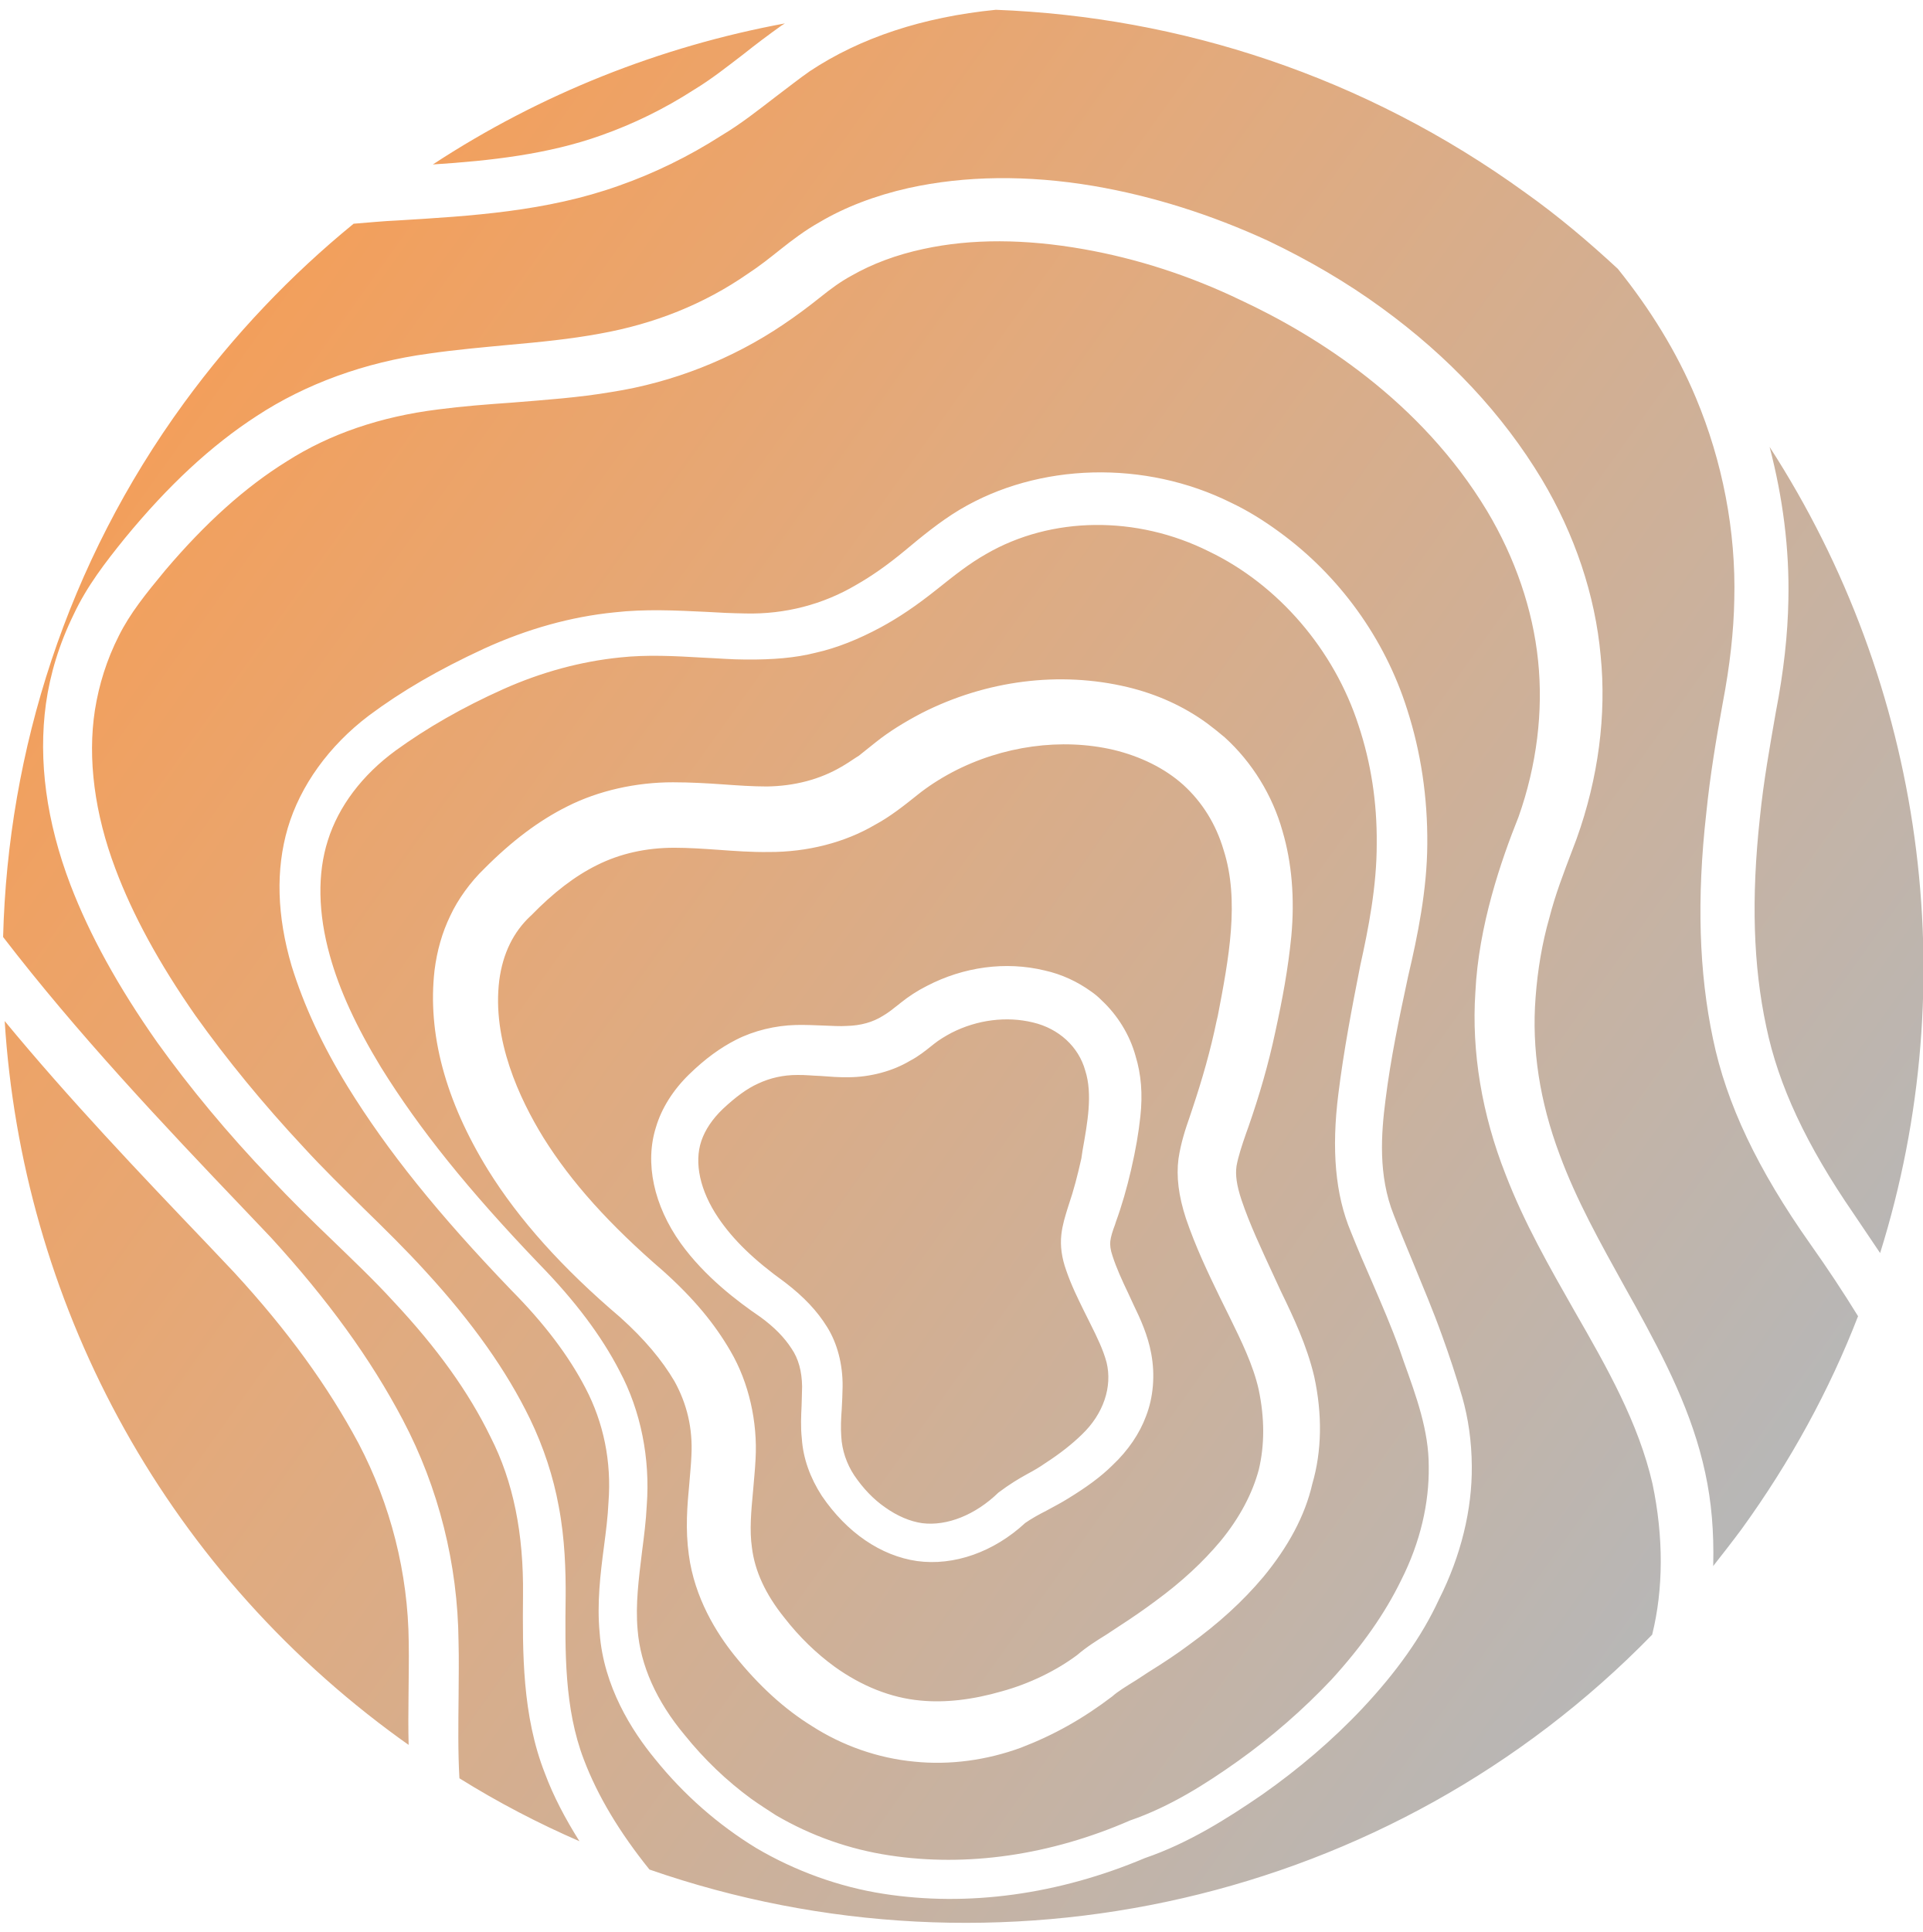
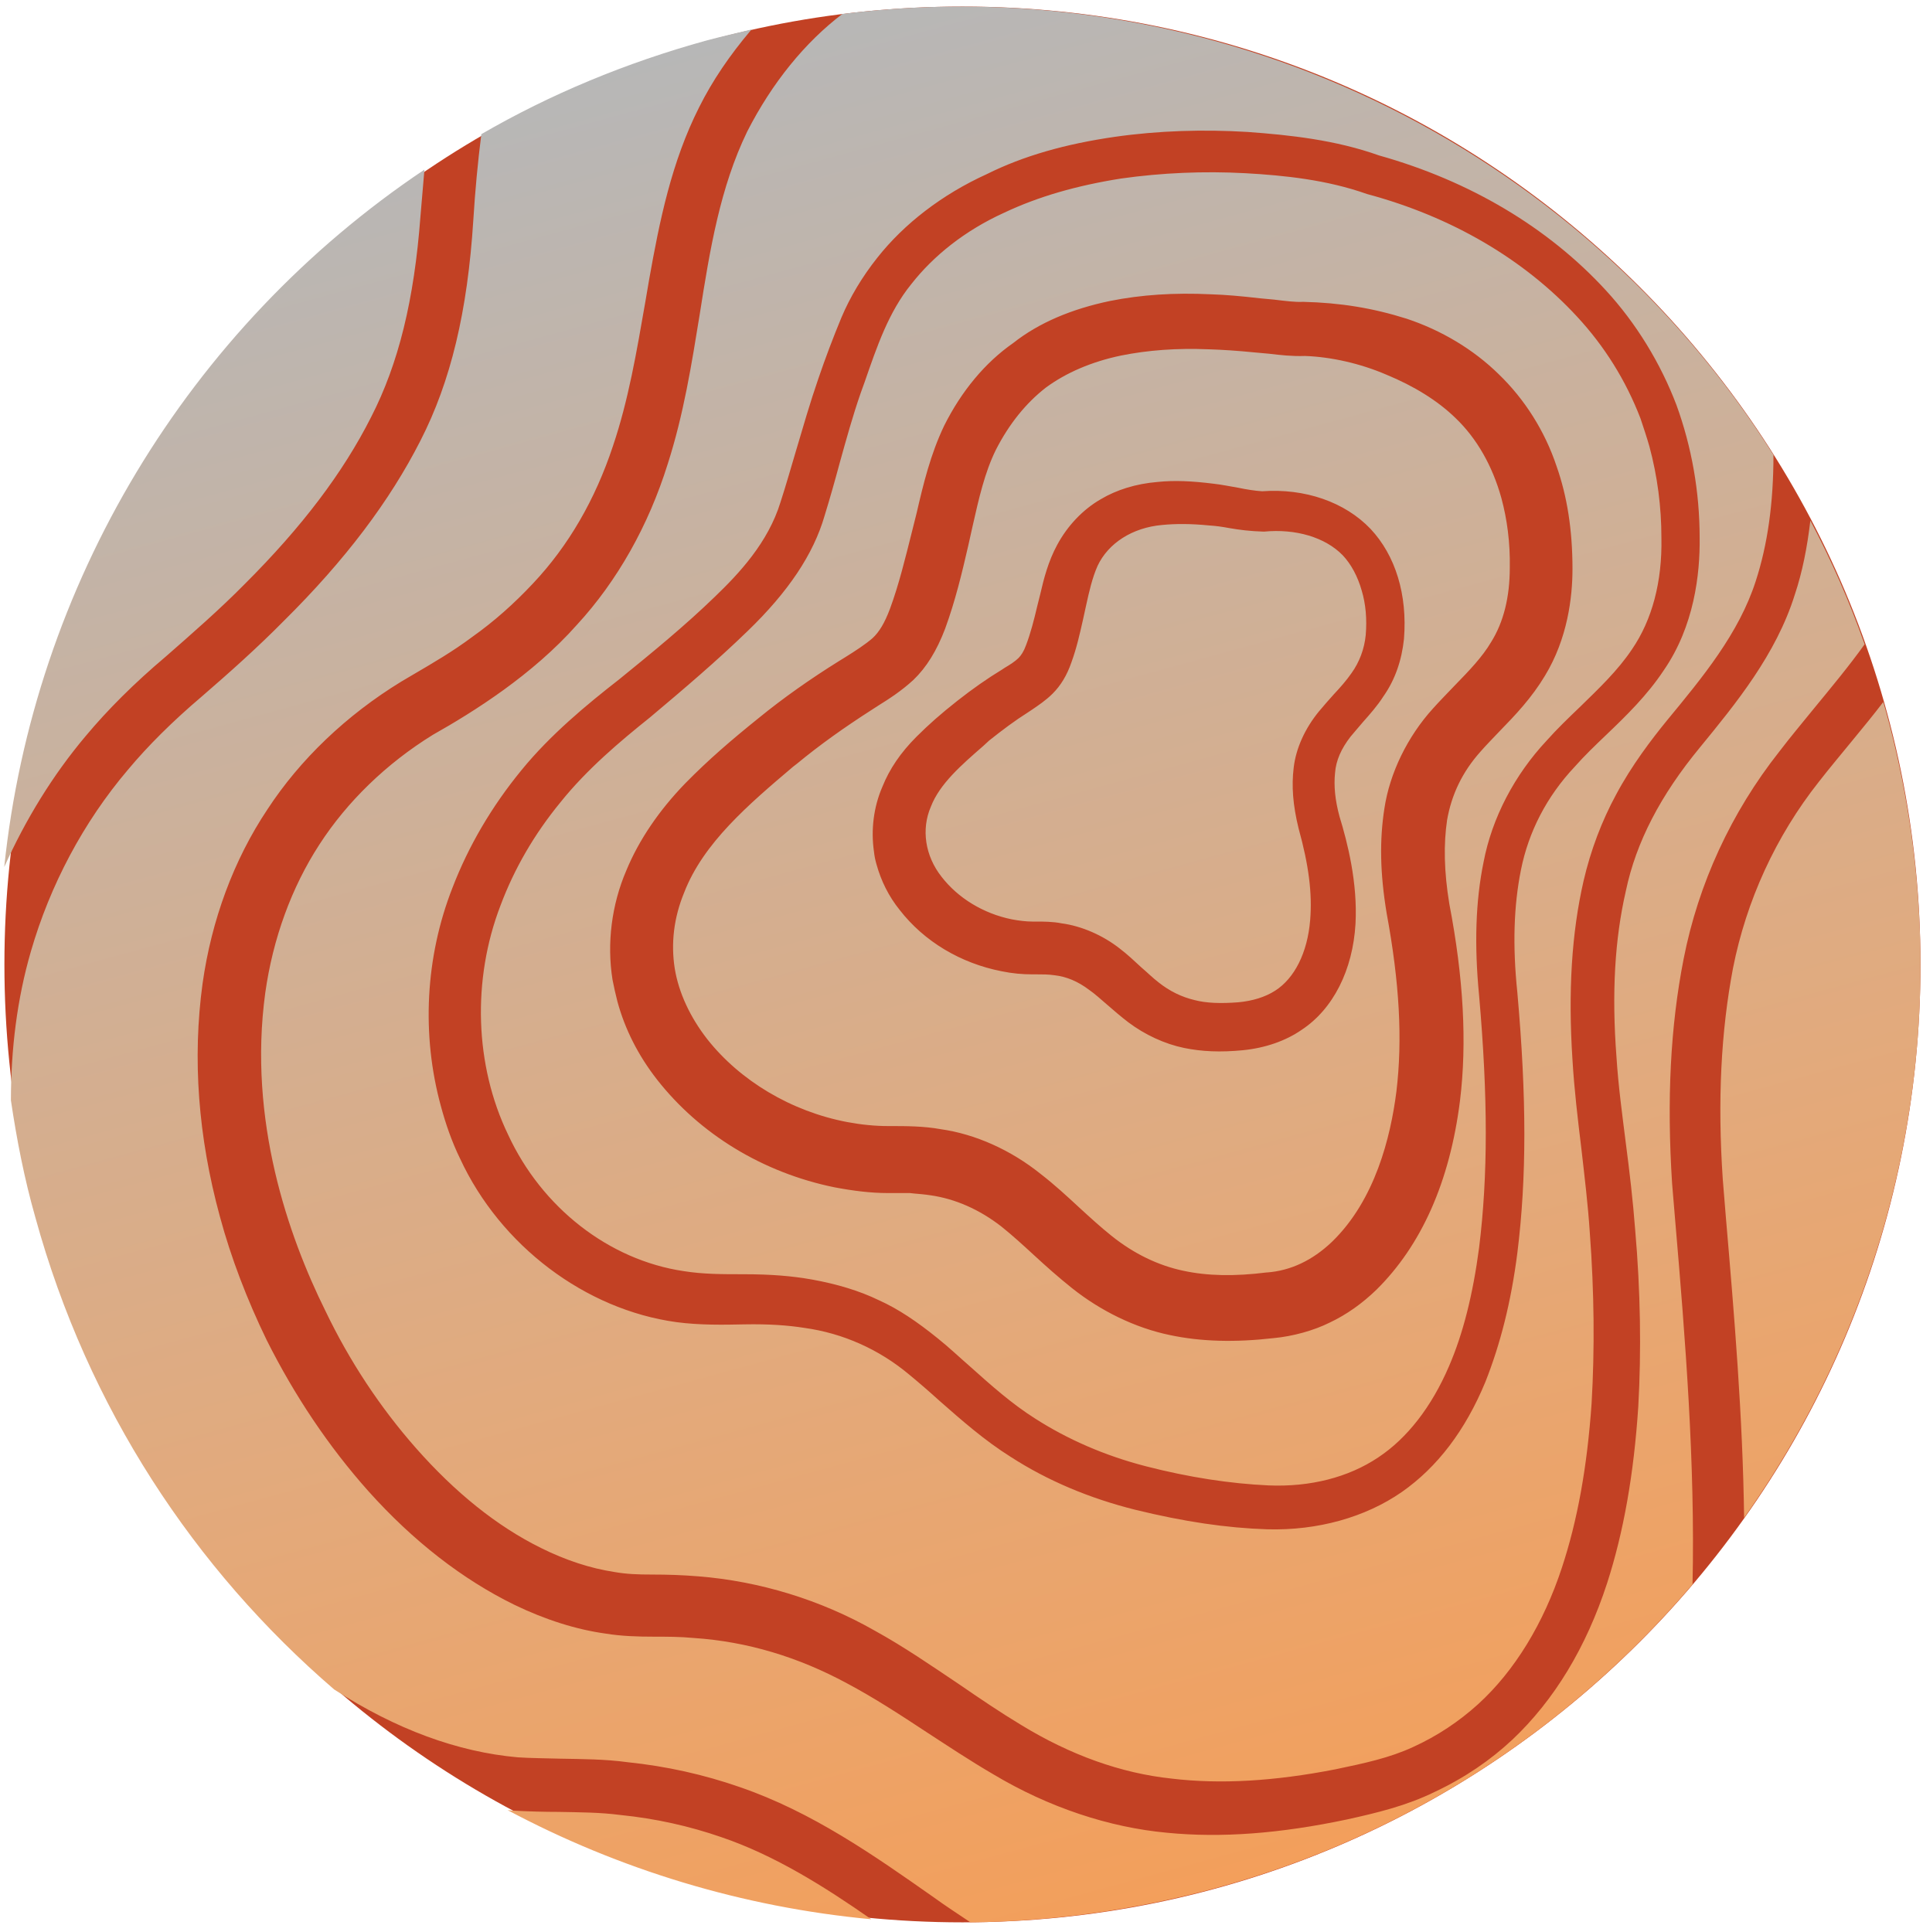
- <svg xmlns="http://www.w3.org/2000/svg" width="210" height="211">
+ <svg xmlns="http://www.w3.org/2000/svg" width="194" height="195" viewBox="0 0 194 195" fill="none">
+   <circle cx="97.128" cy="97.344" r="96.682" transform="rotate(-180 97.1276 97.3439)" fill="#C24124" />
+   <path d="M100.492 45.42C99.371 47.703 98.787 50.3 98.159 53.076L97.71 55.091C97.082 57.822 96.409 60.643 95.377 63.464C94.524 65.703 93.492 67.359 92.191 68.613C90.98 69.733 89.723 70.538 88.646 71.21L87.883 71.703C85.236 73.404 82.768 75.15 80.435 77.076L80.031 77.389C75.544 81.195 70.967 85.09 69.037 90.105C68.005 92.612 67.691 95.209 68.095 97.761C68.499 100.224 69.665 102.687 71.371 104.88C74.691 109.089 79.851 112.179 85.505 113.253C86.941 113.522 88.332 113.656 89.633 113.656L89.903 113.656C91.383 113.656 93.223 113.656 94.928 113.97C98.428 114.462 102.018 116.074 105.024 118.492C106.415 119.566 107.672 120.731 108.883 121.85C110.005 122.88 111.082 123.865 112.204 124.76C114.447 126.551 116.87 127.715 119.383 128.253C121.851 128.79 124.588 128.835 127.819 128.432L127.864 128.432C130.242 128.253 132.441 127.223 134.415 125.342C138.768 121.134 140.338 114.776 140.922 110.164C141.55 104.925 141.236 99.194 139.935 92.165C139.261 88.09 139.217 84.777 139.71 81.598C140.249 78.016 142.044 74.344 144.601 71.523C145.319 70.718 146.082 69.956 146.8 69.195C148.236 67.718 149.582 66.33 150.479 64.807C151.736 62.792 152.364 60.285 152.364 57.285C152.409 54.778 152.095 52.405 151.511 50.256C150.614 47.032 149.044 44.256 146.89 42.196C145.095 40.45 142.717 38.972 139.89 37.808C137.287 36.689 134.326 36.017 131.678 35.928C130.377 35.973 129.21 35.838 128.088 35.704C127.55 35.659 127.101 35.614 126.608 35.57C124.813 35.391 123.377 35.301 121.986 35.256C118.71 35.122 115.838 35.346 113.146 35.883C110.14 36.51 107.582 37.629 105.563 39.107C103.544 40.674 101.838 42.778 100.492 45.42ZM116.826 48.644C118.531 48.465 120.326 48.554 122.479 48.823C123.287 48.912 124.14 49.092 124.947 49.226C125.8 49.405 126.653 49.539 127.37 49.584C131.678 49.271 135.717 50.659 138.319 53.39C140.832 56.076 142.044 60.017 141.685 64.494C141.46 66.643 140.787 68.613 139.62 70.27C138.992 71.255 138.229 72.106 137.556 72.867C137.108 73.404 136.704 73.852 136.3 74.344C135.358 75.553 134.819 76.762 134.729 78.016C134.595 79.314 134.729 80.747 135.178 82.404C135.986 85.045 137.018 89.075 136.794 93.239C136.524 97.896 134.55 101.836 131.364 103.94C129.749 105.06 127.685 105.776 125.441 106C123.153 106.224 121.268 106.134 119.518 105.776C117.544 105.373 115.524 104.433 113.864 103.179C113.101 102.597 112.383 101.97 111.71 101.388C111.082 100.851 110.499 100.313 109.915 99.91C108.794 99.06 107.627 98.567 106.415 98.433C105.787 98.343 105.249 98.343 104.576 98.343L104.172 98.343C103.185 98.343 102.153 98.254 101.076 98.03C96.947 97.224 93.268 95.03 90.8 91.851C89.678 90.463 88.915 88.896 88.467 87.284C88.332 86.836 88.242 86.389 88.197 85.941C87.883 83.792 88.153 81.463 89.05 79.404C89.768 77.613 90.89 75.956 92.505 74.344C93.717 73.135 94.928 72.061 96.633 70.718C98.114 69.553 99.64 68.479 101.12 67.583L101.39 67.404C101.928 67.091 102.467 66.733 102.781 66.419C103.05 66.151 103.319 65.748 103.544 65.121C103.992 63.957 104.351 62.569 104.665 61.225L104.979 59.972C105.338 58.405 105.787 56.658 106.685 55.002C107.717 53.076 109.287 51.42 111.082 50.39C112.653 49.45 114.627 48.823 116.826 48.644ZM72.806 185.43C69.576 184.31 66.165 183.549 62.62 183.191C60.556 182.922 58.582 182.922 56.428 182.878C54.903 182.878 53.287 182.833 51.627 182.743C51.492 182.743 51.358 182.698 51.223 182.698C62.486 188.698 74.96 192.504 87.928 193.713C83.172 190.4 78.191 187.265 72.806 185.43ZM91.967 28.674C89.678 31.495 88.511 34.943 87.255 38.569L86.851 39.689C86.044 42.017 85.415 44.301 84.742 46.718C84.249 48.554 83.755 50.3 83.217 52.047C82.095 55.942 79.537 59.748 75.454 63.688C72.313 66.733 68.992 69.553 65.582 72.419C62.62 74.792 59.255 77.613 56.563 80.971C53.915 84.195 51.896 87.687 50.505 91.403C47.633 98.881 47.903 107.522 51.268 114.507C54.678 121.895 61.454 127.178 68.992 128.297C70.967 128.611 72.851 128.611 75.05 128.611C77.832 128.611 79.941 128.79 81.96 129.148C84.428 129.596 86.717 130.268 88.736 131.253C90.621 132.103 92.505 133.357 94.659 135.103C95.781 135.999 96.813 136.984 97.845 137.879C100.044 139.849 102.108 141.685 104.441 143.163C107.717 145.267 111.486 146.924 115.659 147.998C120.011 149.118 124.14 149.744 127.999 149.924C132.217 150.103 136.076 149.118 139.082 147.103C141.999 145.177 144.467 141.998 146.217 137.924C147.653 134.611 148.64 130.671 149.268 125.924C150.165 118.626 150.165 110.791 149.268 100.493C148.774 95.388 148.909 90.956 149.717 87.016C150.569 82.538 152.858 78.195 156.088 74.747C157.12 73.583 158.287 72.464 159.409 71.389C161.383 69.464 163.268 67.673 164.704 65.524C166.723 62.569 167.755 58.718 167.665 54.285C167.665 51.151 167.261 48.062 166.454 45.062C166.185 44.121 165.87 43.181 165.556 42.241C164.076 38.39 161.922 34.943 159.14 31.943C153.8 26.167 146.486 21.869 137.96 19.585C133.922 18.152 129.659 17.705 125.665 17.481C121.492 17.257 117.274 17.436 113.146 18.018C108.614 18.734 104.755 19.854 101.345 21.466C97.396 23.257 94.21 25.809 91.967 28.674ZM112.024 30.376C115.165 29.749 118.486 29.525 122.21 29.704C123.646 29.749 125.217 29.883 127.146 30.107C127.595 30.152 128.088 30.197 128.582 30.241C129.704 30.376 130.736 30.51 131.499 30.465C135.268 30.555 138.544 31.092 141.954 32.167C145.454 33.331 148.685 35.256 151.242 37.764C153.89 40.316 155.909 43.539 157.076 47.032C158.153 50.077 158.691 53.479 158.691 57.42C158.691 60.285 158.197 64.449 155.909 68.21C154.563 70.449 152.947 72.15 151.332 73.807C150.659 74.523 149.986 75.195 149.403 75.867C147.563 77.926 146.486 80.21 146.037 82.762C145.678 85.18 145.723 87.956 146.261 91.224C147.697 98.702 148.056 105.239 147.338 111.104C146.306 119.298 143.435 125.701 138.903 130.178C137.467 131.566 135.896 132.685 134.191 133.491C132.576 134.297 130.467 134.879 128.537 135.058C124.633 135.506 121.178 135.417 118.037 134.745C114.582 134.029 111.082 132.327 108.165 129.999C106.819 128.924 105.563 127.805 104.396 126.73C103.229 125.656 102.153 124.671 101.031 123.775C98.832 122.074 96.409 120.999 93.896 120.641C93.313 120.552 92.774 120.507 92.236 120.462L91.832 120.417L89.588 120.417C87.883 120.417 86.088 120.193 84.204 119.835C76.98 118.358 70.608 114.462 66.3 108.955C64.415 106.537 63.069 103.895 62.306 101.075C62.127 100.358 61.947 99.597 61.813 98.881C61.23 95.209 61.723 91.314 63.204 87.866C64.46 84.822 66.48 81.822 69.172 79.046C71.505 76.672 73.794 74.703 76.576 72.464C79.044 70.449 81.781 68.524 84.653 66.733L85.236 66.374C86.313 65.703 87.345 65.031 88.063 64.404C88.736 63.778 89.274 62.882 89.813 61.449C90.71 59.031 91.383 56.255 92.056 53.569L92.505 51.778C93.178 48.868 93.896 45.868 95.287 42.957C97.037 39.465 99.415 36.599 102.242 34.629C104.845 32.57 108.165 31.182 112.024 30.376ZM183.55 78.911C179.197 84.418 176.236 90.911 174.89 97.716C173.678 104.119 173.319 111.059 173.858 119.029L174.172 122.88C175.024 132.82 175.877 142.984 176.011 153.192C192.165 130.357 198.313 100.806 190.326 71.792C190.236 71.479 190.146 71.165 190.056 70.852C189.069 72.15 188.037 73.404 187.005 74.658C185.838 76.091 184.627 77.523 183.55 78.911ZM109.601 61.136L109.287 62.569C108.973 63.957 108.659 65.389 108.12 66.867C107.672 68.165 107.044 69.195 106.236 70.001C105.518 70.718 104.755 71.21 104.172 71.613L103.768 71.882C102.422 72.732 101.165 73.673 99.819 74.747L99.236 75.284C97.082 77.165 94.838 79.09 93.941 81.419C92.954 83.702 93.358 86.389 95.018 88.493C96.678 90.642 99.236 92.209 102.108 92.791C102.826 92.926 103.544 93.015 104.172 93.015L104.531 93.015C105.294 93.015 106.236 93.015 107.133 93.194C109.153 93.463 111.306 94.403 113.012 95.746C113.774 96.329 114.492 97 115.165 97.627C115.794 98.164 116.332 98.702 116.915 99.149C118.037 100.045 119.249 100.627 120.55 100.94C121.762 101.254 123.197 101.298 124.947 101.164C126.428 101.03 127.685 100.627 128.672 100C130.646 98.746 131.947 96.149 132.217 92.881C132.441 90.194 132.082 87.329 131.05 83.613C130.467 81.24 130.332 79.314 130.556 77.478C130.781 75.553 131.678 73.538 133.114 71.792C133.608 71.21 134.101 70.628 134.595 70.091C135.268 69.374 135.896 68.658 136.39 67.942C137.197 66.822 137.691 65.479 137.826 64.091C137.96 62.479 137.826 60.957 137.422 59.614C137.018 58.181 136.345 56.927 135.492 56.032C133.742 54.241 130.781 53.345 127.55 53.658C126.114 53.614 125.082 53.479 124.05 53.3C123.332 53.166 122.704 53.076 121.986 53.032C120.191 52.853 118.62 52.853 117.274 52.987C114.268 53.255 111.845 54.823 110.768 57.106C110.229 58.315 109.915 59.703 109.601 61.136ZM170.806 159.908C171.076 147.685 170.088 135.238 169.056 123.193L168.742 119.432C168.204 111.015 168.563 103.627 169.909 96.776C171.39 89.209 174.71 82.001 179.556 75.867C180.678 74.389 181.89 72.956 183.011 71.568C184.851 69.33 186.601 67.225 188.172 65.031C186.646 60.688 184.806 56.524 182.697 52.539C182.383 55.226 181.89 57.733 181.127 60.017C179.242 66.061 175.159 71.031 171.569 75.419C167.576 80.254 165.108 85.001 164.076 89.926C162.954 94.806 162.64 100.269 163.133 106.716C163.313 109.582 163.717 112.537 164.076 115.402C164.435 118.134 164.794 121.178 165.018 124.133C165.556 130.312 165.646 136.312 165.332 141.954C164.883 148.804 163.851 154.625 162.191 159.774C160.082 166.266 156.851 171.594 152.633 175.579C150.435 177.639 147.832 179.43 144.781 180.863C141.954 182.251 138.992 182.967 135.941 183.639C129.165 185.071 123.242 185.519 117.768 184.982C111.935 184.445 105.832 182.43 100.223 179.072C97.845 177.684 95.556 176.161 93.492 174.818C90.71 172.982 88.153 171.326 85.46 169.893C80.569 167.251 75.409 165.684 70.024 165.326C68.633 165.192 67.242 165.192 65.941 165.192C64.46 165.192 62.71 165.147 61.095 164.878C58.178 164.475 55.037 163.49 51.896 161.968C46.691 159.416 41.71 155.565 37.178 150.506C33.185 146.028 29.73 140.879 26.903 135.238C24.928 131.163 23.313 126.954 22.191 122.79C19.992 114.731 19.409 106.851 20.441 99.284C21.338 92.881 23.582 86.792 26.992 81.687C30.268 76.673 34.935 72.195 40.499 68.792L41.486 68.21C43.774 66.867 45.704 65.748 47.678 64.27C49.832 62.748 51.896 60.912 53.781 58.897C57.37 55.091 60.063 50.435 61.858 45.017C63.428 40.361 64.236 35.57 65.133 30.421L65.492 28.316C66.569 22.227 67.781 16.317 70.563 10.809C71.909 8.123 73.614 5.616 75.768 3.063C75.813 3.019 75.813 3.019 75.858 2.974C74.332 3.332 72.806 3.69 71.281 4.093C63.159 6.332 55.531 9.511 48.576 13.541C48.217 16.361 47.947 19.272 47.768 22.182C47.185 31.45 45.48 38.525 42.428 44.48C39.332 50.569 34.845 56.524 28.653 62.658C25.96 65.389 23.088 67.942 20.396 70.27C17.39 72.822 14.922 75.284 12.903 77.702C8.415 82.986 5.05 89.344 3.121 96.015C1.73 100.806 1.101 105.865 1.101 111.059C1.685 114.999 2.447 118.94 3.569 122.88C8.864 142.133 19.633 158.386 33.723 170.52C39.96 174.549 46.197 176.833 52.255 177.37C53.601 177.46 55.037 177.46 56.518 177.505C58.761 177.549 61.05 177.549 63.338 177.863C67.242 178.266 71.056 179.116 74.646 180.37C81.96 182.878 88.197 187.265 94.255 191.519C95.422 192.37 96.678 193.176 97.935 194.026C106.101 193.937 114.403 192.817 122.659 190.579C142.088 185.295 158.601 174.281 170.806 159.908ZM8.64 74.299C10.883 71.613 13.531 68.971 16.762 66.24C19.364 63.957 22.146 61.539 24.704 58.942C30.492 53.166 34.62 47.703 37.447 42.107C40.23 36.689 41.8 30.241 42.428 21.869C42.563 20.302 42.697 18.69 42.832 17.123C18.915 33.152 3.39 59.076 0.428 87.508C2.582 82.717 5.319 78.24 8.64 74.299ZM70.608 31.764C69.8 36.734 68.992 41.838 67.377 46.853C65.447 53.032 62.306 58.629 58.223 63.061C53.736 68.121 47.813 71.837 43.685 74.165C38.973 77.076 35.024 80.926 32.242 85.225C29.415 89.568 27.531 94.761 26.768 100.224C25.018 113.074 29.101 124.76 32.826 132.282C35.294 137.431 38.39 142.088 41.98 146.162C45.928 150.64 50.146 154.043 54.589 156.237C57.101 157.49 59.614 158.296 61.947 158.655C63.204 158.878 64.326 158.923 65.851 158.923C67.287 158.923 68.858 158.968 70.473 159.102C76.665 159.595 82.813 161.475 88.242 164.565C91.249 166.221 94.031 168.147 96.768 169.982C98.922 171.46 100.896 172.803 103.05 174.102C108.031 177.146 113.146 178.982 118.261 179.519C123.153 180.102 128.582 179.788 134.774 178.579C137.781 177.952 140.249 177.415 142.582 176.34C145.05 175.221 147.249 173.744 149.178 171.997C152.858 168.639 155.774 163.848 157.614 158.252C159.185 153.505 160.172 148.088 160.62 141.64C160.935 136.223 160.89 130.447 160.441 124.447C160.261 121.626 159.903 118.716 159.588 115.94C159.229 112.985 158.87 109.985 158.691 106.985C158.242 100.09 158.601 94.179 159.813 88.896C160.531 85.806 161.653 82.851 163.088 80.21C164.659 77.255 166.678 74.613 168.249 72.688C171.794 68.389 175.473 63.957 177.178 58.673C178.39 54.957 178.973 50.748 178.973 45.913C159.229 14.57 122.659 -3.295 85.011 1.407C81.242 4.272 77.922 8.347 75.409 13.272C72.672 18.913 71.64 25.182 70.608 31.764ZM112.518 13.809C116.915 13.182 121.447 13.048 125.89 13.317C130.197 13.63 134.774 14.123 139.172 15.69C148.281 18.242 156.223 22.943 162.056 29.301C165.108 32.614 167.576 36.644 169.191 40.898C170.717 45.107 171.524 49.629 171.524 54.285C171.569 57.912 170.986 63.196 167.89 67.673C166.229 70.18 164.12 72.24 162.056 74.21C160.979 75.24 159.903 76.27 158.915 77.389C156.088 80.389 154.249 83.971 153.486 87.821C152.768 91.403 152.633 95.433 153.127 100.179C154.069 110.791 154.069 118.895 153.127 126.462C152.499 131.387 151.422 135.64 149.896 139.491C147.877 144.372 145.05 148.088 141.46 150.595C137.781 153.147 132.979 154.491 127.909 154.356C123.781 154.222 119.518 153.595 114.582 152.386C109.915 151.222 105.697 149.431 102.018 147.058C99.371 145.401 97.037 143.342 94.794 141.372C93.806 140.476 92.774 139.581 91.742 138.73C88.691 136.178 85.056 134.566 81.197 134.029C79.492 133.76 77.563 133.626 75.14 133.67C73.076 133.715 70.608 133.76 68.274 133.447C59.076 132.193 50.505 125.745 46.422 116.925C45.614 115.268 44.986 113.477 44.492 111.641C42.518 104.433 42.922 96.597 45.659 89.612C47.274 85.404 49.608 81.419 52.614 77.747C55.531 74.165 59.21 71.121 62.486 68.568C65.851 65.837 69.127 63.151 72.133 60.24C74.556 57.912 77.518 54.778 78.774 50.659C79.313 49.002 79.806 47.256 80.3 45.599C81.018 43.181 81.736 40.674 82.588 38.211C83.306 36.107 84.069 34.092 84.922 32.032C85.774 30.018 86.986 27.958 88.556 25.988C91.249 22.585 95.063 19.63 99.595 17.57C103.274 15.735 107.537 14.526 112.518 13.809Z" fill="url(#paint0_linear)" />
  <defs>
-     <linearGradient y2="0.129" x2="0.838" y1="0.873" x1="0.165" id="paint0_linear">
+     <linearGradient id="paint0_linear" x1="71.234" y1="4.14" x2="122.309" y2="190.702" gradientUnits="userSpaceOnUse">
      <stop stop-color="#B7B7B7" />
-       <stop stop-color="#E2AA7D" offset="0.657" />
-       <stop stop-color="#F39F5B" offset="1" />
+       <stop offset="0.657" stop-color="#E2AA7D" />
+       <stop offset="1" stop-color="#F39F5B" />
    </linearGradient>
  </defs>
-   <g>
-     <rect fill="none" id="canvas_background" height="402" width="582" y="-1" x="-1" />
-   </g>
-   <g>
-     <path transform="rotate(-96 105.2374,105.5595) " id="svg_1" fill="url(#paint0_linear)" d="m55.922,132.817c2.734,-0.322 5.44,-1.318 8.336,-2.378l2.098,-0.776c2.855,-1.034 5.818,-2.08 8.989,-2.799c2.537,-0.541 4.647,-0.576 6.546,-0.129c1.725,0.444 3.19,1.113 4.428,1.697l0.892,0.405c3.09,1.408 6.117,2.626 9.229,3.616l0.52,0.183c6.078,1.844 12.29,3.718 17.984,2.525c2.885,-0.535 5.436,-1.776 7.527,-3.643c2.01,-1.815 3.577,-4.324 4.586,-7.164c1.906,-5.494 1.722,-12.003 -0.585,-17.777c-0.59,-1.463 -1.276,-2.808 -2.033,-3.991l-0.157,-0.245c-0.86,-1.347 -1.93,-3.02 -2.636,-4.755c-1.586,-3.473 -2.203,-7.685 -1.747,-11.841c0.171,-1.897 0.502,-3.724 0.818,-5.484c0.286,-1.625 0.558,-3.184 0.722,-4.731c0.328,-3.093 -0.019,-5.981 -0.99,-8.582c-0.945,-2.56 -2.496,-5.076 -4.742,-7.778l-0.026,-0.041c-1.546,-2.058 -3.763,-3.452 -6.625,-4.142c-6.367,-1.485 -13.076,0.824 -17.62,3.004c-5.141,2.508 -10.183,6.162 -15.835,11.477c-3.323,3.007 -6.317,4.995 -9.502,6.415c-3.578,1.616 -7.969,2.141 -12.027,1.473c-1.152,-0.179 -2.289,-0.426 -3.401,-0.631c-2.182,-0.438 -4.23,-0.846 -6.139,-0.767c-2.567,0.042 -5.218,0.944 -7.953,2.707c-2.312,1.433 -4.293,3.113 -5.913,4.907c-2.417,2.711 -4.035,5.771 -4.66,8.941c-0.548,2.659 -0.513,5.69 0.07,8.945c0.493,3.025 1.602,6.113 3.06,8.574c0.797,1.157 1.353,2.297 1.883,3.396c0.272,0.516 0.492,0.951 0.739,1.426c0.88,1.738 1.633,3.096 2.401,4.388c1.782,3.058 3.656,5.538 5.711,7.671c2.319,2.366 4.827,4.034 7.348,5.002c2.603,0.916 5.512,1.23 8.703,0.901zm-6.557,-16.75c-1.155,-1.445 -2.116,-3.13 -3.124,-5.247c-0.388,-0.787 -0.72,-1.668 -1.067,-2.482c-0.332,-0.88 -0.706,-1.735 -1.082,-2.414c-2.79,-3.734 -3.873,-8.222 -2.896,-12.195c0.988,-3.865 3.876,-7.282 8.166,-9.588c2.09,-1.059 4.277,-1.605 6.465,-1.518c1.263,-0.008 2.482,0.186 3.567,0.351c0.751,0.092 1.394,0.196 2.077,0.274c1.65,0.146 3.065,-0.074 4.26,-0.73c1.262,-0.641 2.49,-1.605 3.739,-2.987c1.939,-2.287 5.012,-5.595 8.939,-7.838c4.402,-2.492 9.141,-3.012 12.912,-1.352c1.96,0.811 3.813,2.268 5.321,4.176c1.535,1.95 2.549,3.716 3.24,5.519c0.781,2.033 1.098,4.422 0.92,6.669c-0.087,1.036 -0.241,2.057 -0.38,3.012c-0.125,0.887 -0.276,1.734 -0.304,2.501c-0.123,1.52 0.106,2.871 0.688,4.052c0.284,0.624 0.597,1.114 0.988,1.726l0.235,0.367c0.574,0.898 1.092,1.889 1.514,3c1.666,4.228 1.805,8.864 0.342,12.977c-0.613,1.836 -1.599,3.451 -2.807,4.807c-0.33,0.385 -0.686,0.73 -1.068,1.034c-1.777,1.549 -4.056,2.673 -6.455,3.067c-2.05,0.4 -4.213,0.353 -6.621,-0.168c-1.806,-0.392 -3.49,-0.862 -5.706,-1.623c-1.922,-0.663 -3.789,-1.419 -5.466,-2.239l-0.32,-0.14c-0.599,-0.305 -1.238,-0.585 -1.707,-0.686c-0.401,-0.087 -0.925,-0.095 -1.627,0.069c-1.322,0.277 -2.796,0.766 -4.203,1.27l-1.325,0.451c-1.637,0.595 -3.49,1.213 -5.522,1.37c-2.355,0.193 -4.779,-0.261 -6.761,-1.288c-1.77,-0.876 -3.49,-2.303 -4.931,-4.198zm150.289,-40.364c0.858,3.596 2.147,7.145 3.882,10.58c0.955,2.035 2.103,3.831 3.314,5.816c0.887,1.388 1.785,2.883 2.669,4.446c0.078,0.122 0.116,0.271 0.194,0.394c-1.079,-13.77 -4.862,-27.352 -11.299,-39.857c-0.255,6.273 -0.217,12.646 1.24,18.622zm-154.041,74.71c3.902,0.423 7.723,-0.542 11.76,-1.531l1.255,-0.291c2.592,-0.634 5.039,-1.405 7.634,-2.213c1.96,-0.631 3.839,-1.208 5.744,-1.745c4.203,-1.269 9.16,-1.18 15.126,0.218c4.602,1.067 9.104,2.429 13.699,3.847c3.885,1.298 8.413,2.701 13.04,3.176c4.478,0.513 8.835,0.297 13.032,-0.622c8.486,-1.784 16.207,-7.108 20.618,-14.274c4.752,-7.444 5.629,-16.712 2.267,-24.226c-0.862,-1.98 -1.958,-3.694 -3.236,-5.693c-1.618,-2.531 -2.681,-4.554 -3.528,-6.601c-1.027,-2.508 -1.745,-4.984 -2.021,-7.399c-0.32,-2.214 -0.273,-4.665 0.067,-7.65c0.164,-1.547 0.462,-3.064 0.678,-4.529c0.518,-3.158 0.991,-6.114 0.981,-9.105c0.014,-4.216 -0.667,-8.618 -2.113,-13.045c-1.511,-4.617 -3.339,-8.74 -5.42,-12.355c-2.289,-3.942 -5.43,-6.872 -9.015,-8.422c-3.451,-1.521 -7.784,-1.897 -12.515,-1.094c-3.856,0.642 -8.022,2.06 -12.714,4.278c-7.175,3.474 -14.318,8.079 -23.184,14.948c-4.366,3.449 -8.485,5.932 -12.547,7.513c-4.577,1.856 -9.867,2.328 -14.889,1.416c-1.661,-0.254 -3.36,-0.657 -4.992,-1.046c-2.903,-0.664 -5.631,-1.325 -8.425,-1.368c-3.868,-0.1 -7.978,1.225 -11.967,3.912c-2.857,1.842 -5.439,4.025 -7.704,6.523c-0.701,0.798 -1.375,1.636 -2.05,2.474c-2.649,3.61 -4.54,7.595 -5.657,11.889c-2.161,8.251 -1.827,17.43 1.048,26.526c1.042,4.515 3.112,8.656 5.23,12.419c2.222,3.927 4.838,7.658 7.769,11.071c3.288,3.7 6.552,6.552 10.004,8.706c3.929,2.539 8.107,3.937 12.024,4.293zm-10.11,-19.243c-2.398,-2.488 -4.532,-5.376 -6.534,-8.869c-0.794,-1.332 -1.585,-2.839 -2.502,-4.726c-0.22,-0.434 -0.466,-0.91 -0.712,-1.385c-0.53,-1.099 -1.007,-2.117 -1.492,-2.784c-2.11,-3.481 -3.524,-6.776 -4.527,-10.509c-0.974,-3.868 -1.097,-7.938 -0.298,-11.738c0.787,-3.908 2.552,-7.639 5.058,-10.753c2.15,-2.769 4.939,-5.259 8.53,-7.575c2.612,-1.684 6.695,-3.683 11.454,-3.812c2.824,-0.092 5.314,0.378 7.763,0.873c1.044,0.191 2.048,0.408 2.999,0.544c2.947,0.463 5.655,0.1 8.242,-0.992c2.413,-1.095 4.917,-2.767 7.584,-5.178c5.982,-5.701 11.732,-9.87 17.497,-12.664c8.07,-3.877 15.576,-5.029 22.293,-3.539c2.1,0.49 4.033,1.261 5.759,2.338c1.674,0.996 3.431,2.571 4.716,4.221c2.678,3.287 4.605,6.482 5.819,9.734c1.356,3.563 1.84,7.747 1.413,11.768c-0.197,1.856 -0.487,3.656 -0.788,5.349c-0.302,1.693 -0.574,3.251 -0.738,4.798c-0.272,3 0.157,5.835 1.291,8.331c0.258,0.583 0.53,1.099 0.802,1.615l0.194,0.394l1.305,2.041c0.991,1.551 1.83,3.315 2.599,5.239c2.854,7.439 3.007,15.524 0.491,22.679c-1.108,3.135 -2.734,5.912 -4.862,8.264c-0.549,0.584 -1.138,1.195 -1.713,1.738c-3.008,2.689 -6.846,4.53 -10.85,5.209c-3.506,0.647 -7.414,0.574 -11.51,-0.243c-3.52,-0.728 -6.647,-1.651 -10.305,-2.865c-3.272,-1.061 -6.618,-2.418 -9.921,-3.978l-0.666,-0.32c-1.238,-0.584 -2.451,-1.128 -3.44,-1.413c-0.963,-0.243 -2.092,-0.207 -3.711,0.146c-2.726,0.604 -5.648,1.624 -8.488,2.591l-1.894,0.644c-3.045,1.099 -6.197,2.209 -9.659,2.655c-4.201,0.461 -8.196,-0.018 -11.636,-1.431c-3.391,-1.156 -6.587,-3.361 -9.565,-6.397zm2.661,-93.58c7.551,0.722 15.191,-0.401 22.178,-3.177c6.541,-2.662 13.077,-6.414 20.029,-11.588l3.328,-2.549c8.566,-6.618 17.335,-13.367 26.564,-19.49c-30.209,-1.27 -60.723,10.508 -82.529,34.826c-0.234,0.266 -0.467,0.532 -0.701,0.797c1.758,0.135 3.501,0.336 5.244,0.538c1.984,0.219 3.995,0.479 5.886,0.642zm26.789,77.704l1.489,-0.556c1.448,-0.53 2.937,-1.087 4.597,-1.466c1.445,-0.355 2.749,-0.389 3.953,-0.128c1.071,0.232 1.963,0.636 2.67,0.93l0.48,0.21c1.558,0.724 3.146,1.314 4.908,1.907l0.829,0.214c2.967,0.854 6.026,1.763 8.67,1.21c2.656,-0.444 4.87,-2.39 5.823,-5.137c0.994,-2.773 0.936,-6.021 -0.203,-8.975c-0.295,-0.732 -0.631,-1.437 -0.996,-2.008l-0.209,-0.327c-0.444,-0.694 -0.991,-1.551 -1.35,-2.472c-0.929,-1.994 -1.324,-4.506 -1.091,-6.846c0.087,-1.036 0.282,-2.084 0.462,-3.064c0.125,-0.887 0.301,-1.693 0.37,-2.486c0.164,-1.547 -0.01,-2.991 -0.48,-4.358c-0.419,-1.286 -1.213,-2.618 -2.353,-4.131c-0.983,-1.268 -2.081,-2.174 -3.227,-2.703c-2.291,-1.059 -5.415,-0.716 -8.551,0.96c-2.579,1.375 -4.983,3.386 -7.771,6.509c-1.824,1.925 -3.501,3.179 -5.305,4.054c-1.886,0.928 -4.244,1.296 -6.671,1.016c-0.818,-0.107 -1.635,-0.214 -2.412,-0.347c-1.044,-0.191 -2.063,-0.341 -3.003,-0.369c-1.49,-0.077 -3.002,0.264 -4.345,0.957c-1.548,0.825 -2.857,1.842 -3.847,2.999c-1.071,1.209 -1.823,2.558 -2.144,3.86c-0.615,2.644 0.29,5.864 2.454,8.618c0.794,1.332 1.272,2.35 1.708,3.394c0.295,0.732 0.579,1.356 0.955,2.035c0.88,1.738 1.793,3.166 2.699,4.311c1.993,2.577 4.83,3.859 7.538,3.497c1.415,-0.221 2.863,-0.751 4.352,-1.308zm54.458,-113.721c-11.299,6.94 -22.073,15.154 -32.452,23.172l-3.246,2.496c-7.361,5.437 -14.304,9.453 -21.332,12.255c-7.759,3.101 -16.261,4.318 -24.671,3.516c-1.999,-0.152 -4.01,-0.412 -5.927,-0.616c-3.111,-0.357 -6.046,-0.712 -8.96,-0.851c-3.072,3.94 -5.799,8.061 -8.205,12.321c2.632,-1.293 5.204,-2.318 7.729,-2.967c6.606,-1.839 13.511,-1.046 19.598,-0.36c6.73,0.79 12.492,0.245 17.581,-1.711c5.101,-1.848 10.264,-4.773 15.854,-9.012c2.508,-1.848 4.967,-3.952 7.371,-5.963c2.281,-1.932 4.848,-4.048 7.412,-5.989c5.32,-4.122 10.737,-7.73 16.062,-10.76c6.506,-3.618 12.413,-6.101 18.072,-7.617c7.145,-1.898 13.88,-2.091 19.965,-0.597c3.156,0.789 6.302,2.103 9.382,4.036c2.909,1.755 5.284,4.028 7.67,6.408c5.246,5.32 9.098,10.444 11.791,15.739c2.901,5.621 4.613,12.356 4.812,19.431c0.118,2.979 0.06,5.955 0.036,8.622c-0.056,3.609 -0.079,6.909 0.18,10.2c0.435,6.001 2.007,11.615 4.811,16.723c0.686,1.344 1.495,2.609 2.251,3.793c0.861,1.347 1.838,2.965 2.532,4.592c1.329,2.889 2.257,6.325 2.695,10.077c0.7,6.234 0.085,13.027 -1.892,20.123c-1.76,6.264 -4.445,12.432 -7.944,18.319c-2.567,4.191 -5.465,8.134 -8.608,11.602c-6.069,6.737 -12.914,11.899 -20.412,15.408c-6.359,2.947 -13.214,4.486 -19.85,4.384c-6.476,-0.031 -13.271,-1.644 -19.608,-4.704l-1.105,-0.556c-2.555,-1.292 -4.697,-2.389 -7.192,-3.316c-2.64,-1.064 -5.513,-1.863 -8.446,-2.392c-5.557,-1.028 -11.367,-0.74 -17.349,0.812c-5.158,1.309 -9.995,3.39 -15.211,5.6l-2.127,0.911c-6.177,2.599 -12.27,4.971 -18.907,5.678c-3.232,0.355 -6.509,0.278 -10.088,-0.181c-0.067,-0.015 -0.067,-0.015 -0.134,-0.029c1.214,1.177 2.427,2.354 3.681,3.505c6.763,6.071 14.096,11.14 21.813,15.097c2.78,-1.332 5.59,-2.797 8.347,-4.345c8.788,-4.917 16.229,-7.524 23.432,-8.249c7.351,-0.763 15.389,-0.182 24.581,1.844c4.055,0.843 8.052,1.955 11.739,3.035c4.075,1.234 7.755,2.032 11.133,2.447c7.425,0.976 15.178,0.299 22.381,-1.867c5.177,-1.551 10.154,-3.953 14.889,-7.006c3.253,-2.847 6.401,-5.856 9.341,-9.192c14.473,-16.132 23.028,-35.48 25.898,-55.427c0.047,-8.041 -1.497,-15.056 -4.529,-20.881c-0.701,-1.277 -1.536,-2.583 -2.356,-3.956c-1.264,-2.067 -2.594,-4.148 -3.639,-6.414c-1.902,-3.787 -3.344,-7.756 -4.289,-11.758c-1.966,-8.126 -1.592,-16.378 -1.237,-24.387c0.097,-1.561 0.102,-3.178 0.147,-4.82c-4.83,-7.375 -10.677,-14.267 -17.518,-20.46c-16.113,-14.566 -35.754,-23.11 -55.953,-25.763zm16.241,197.808c-3.753,-0.461 -7.701,-1.317 -12.069,-2.65c-3.595,-1.024 -7.416,-2.134 -11.271,-2.933c-8.631,-1.87 -16.011,-2.414 -22.756,-1.695c-6.556,0.654 -13.347,3.015 -21.345,7.365c-1.507,0.799 -3.055,1.624 -4.561,2.422c28.518,12.331 61.178,11.214 88.818,-2.804c-5.619,0.857 -11.292,0.999 -16.815,0.295zm-74.804,-31.358c5,-2.187 10.123,-4.452 15.634,-5.931c6.755,-1.877 13.683,-2.309 20.098,-1.201c7.222,1.107 14.053,4.31 18.576,6.696c5.392,2.574 11.198,3.902 16.734,3.906c5.603,0.019 11.433,-1.32 16.857,-3.837c12.732,-5.961 21.011,-16.544 25.703,-24.353c3.259,-5.271 5.704,-10.824 7.331,-16.483c1.786,-6.223 2.436,-12.06 1.853,-17.39c-0.318,-3.022 -1.044,-5.781 -2.074,-8.114c-0.526,-1.274 -1.138,-2.321 -2.025,-3.708c-0.835,-1.306 -1.707,-2.761 -2.524,-4.309c-3.151,-5.921 -5.011,-12.618 -5.351,-19.372c-0.238,-3.708 -0.1,-7.37 -0.018,-10.938c0.095,-2.827 0.172,-5.412 0.103,-8.135c-0.12,-6.32 -1.421,-12.051 -3.905,-17.019c-2.313,-4.79 -5.756,-9.544 -10.458,-14.466c-2.319,-2.366 -4.244,-4.295 -6.58,-5.785c-2.455,-1.587 -5.081,-2.718 -7.794,-3.446c-5.201,-1.373 -11.264,-1.209 -17.436,0.407c-5.24,1.361 -10.752,3.648 -16.891,7.029c-5.122,2.899 -10.361,6.334 -15.57,10.269c-2.467,1.821 -4.912,3.858 -7.26,5.776c-2.485,2.063 -5.011,4.153 -7.642,6.08c-6.025,4.461 -11.621,7.608 -17.142,9.612c-3.234,1.163 -6.58,1.88 -9.823,2.126c-3.607,0.309 -7.189,0.025 -9.857,-0.272c-5.979,-0.698 -12.16,-1.439 -17.967,0.116c-4.092,1.083 -8.268,3.026 -12.677,5.868c-17.093,36.379 -12.117,80.14 14.057,111.617c4.804,1.743 10.449,2.369 16.399,1.759c6.734,-0.826 13.049,-3.572 19.649,-6.502zm-40.734,-27.564c-3.128,-3.631 -5.886,-7.674 -8.223,-11.872c-2.219,-4.102 -4.431,-8.555 -5.559,-13.475c-2.969,-9.785 -3.301,-19.771 -0.897,-28.814c1.246,-4.723 3.485,-9.336 6.424,-13.305c2.95,-3.861 6.603,-7.254 10.848,-9.991c3.28,-2.172 8.436,-4.747 14.318,-4.563c3.251,0.036 6.355,0.744 9.351,1.463c1.565,0.374 3.13,0.748 4.724,0.988c4.378,0.808 8.713,0.376 12.667,-1.194c3.683,-1.452 7.435,-3.699 11.474,-6.937c9.126,-7.094 16.514,-11.858 23.96,-15.448c4.855,-2.324 9.359,-3.844 13.756,-4.72c5.623,-1.032 10.654,-0.645 15.027,1.146c4.466,1.846 8.482,5.424 11.308,10.114c2.277,3.833 4.184,8.079 5.952,13.279c1.652,4.929 2.471,9.818 2.447,14.559c0.029,3.381 -0.492,6.714 -0.983,9.913c-0.243,1.424 -0.459,2.889 -0.634,4.328c-0.553,4.275 0.091,8.528 1.845,12.354c0.746,1.709 1.745,3.543 3.195,5.72c1.241,1.851 2.716,4.069 3.787,6.376c4.206,9.103 3.311,20.687 -2.356,29.586c-1.041,1.708 -2.308,3.332 -3.695,4.86c-5.424,6.033 -12.801,10.271 -20.76,11.887c-4.776,1.004 -9.766,1.224 -14.861,0.648c-4.961,-0.547 -9.876,-2.104 -14.107,-3.583c-4.446,-1.456 -8.8,-2.856 -13.201,-3.879c-3.531,-0.836 -8.11,-1.687 -12.596,-0.409c-1.823,0.484 -3.702,1.062 -5.499,1.587c-2.622,0.768 -5.325,1.589 -8.065,2.261c-2.336,0.584 -4.616,1.074 -6.989,1.509c-2.333,0.409 -4.915,0.518 -7.623,0.247c-4.667,-0.448 -9.579,-2.18 -14.091,-5.091c-3.813,-2.268 -7.393,-5.434 -10.942,-9.543z" />
-   </g>
</svg>
